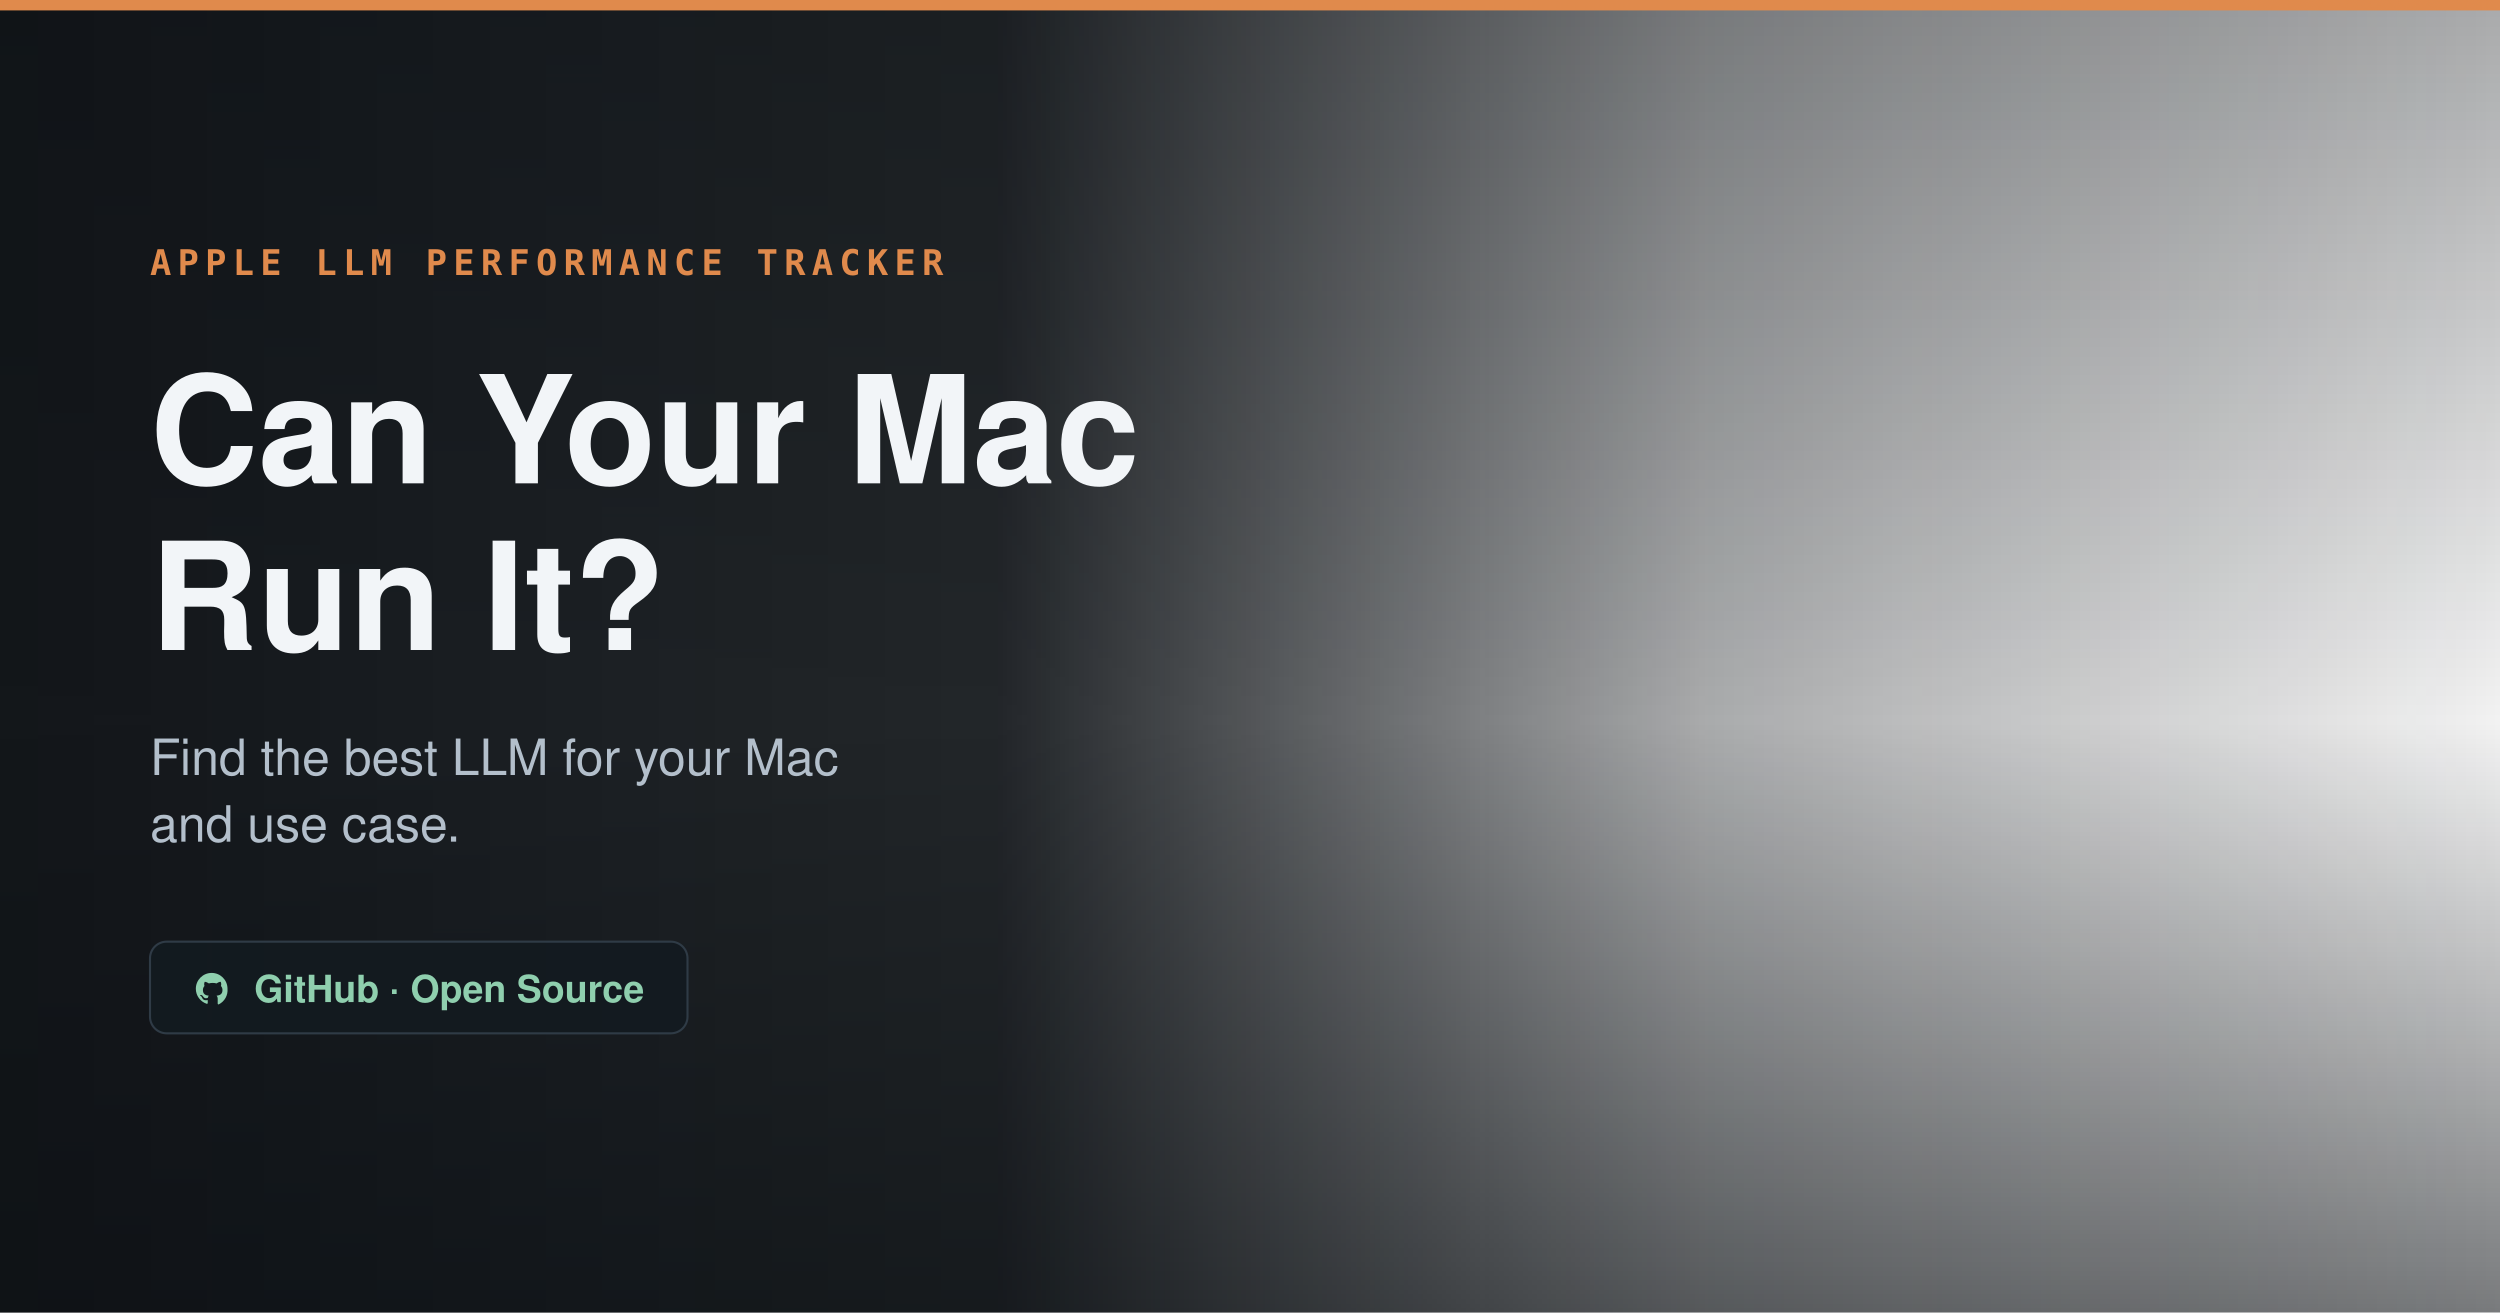
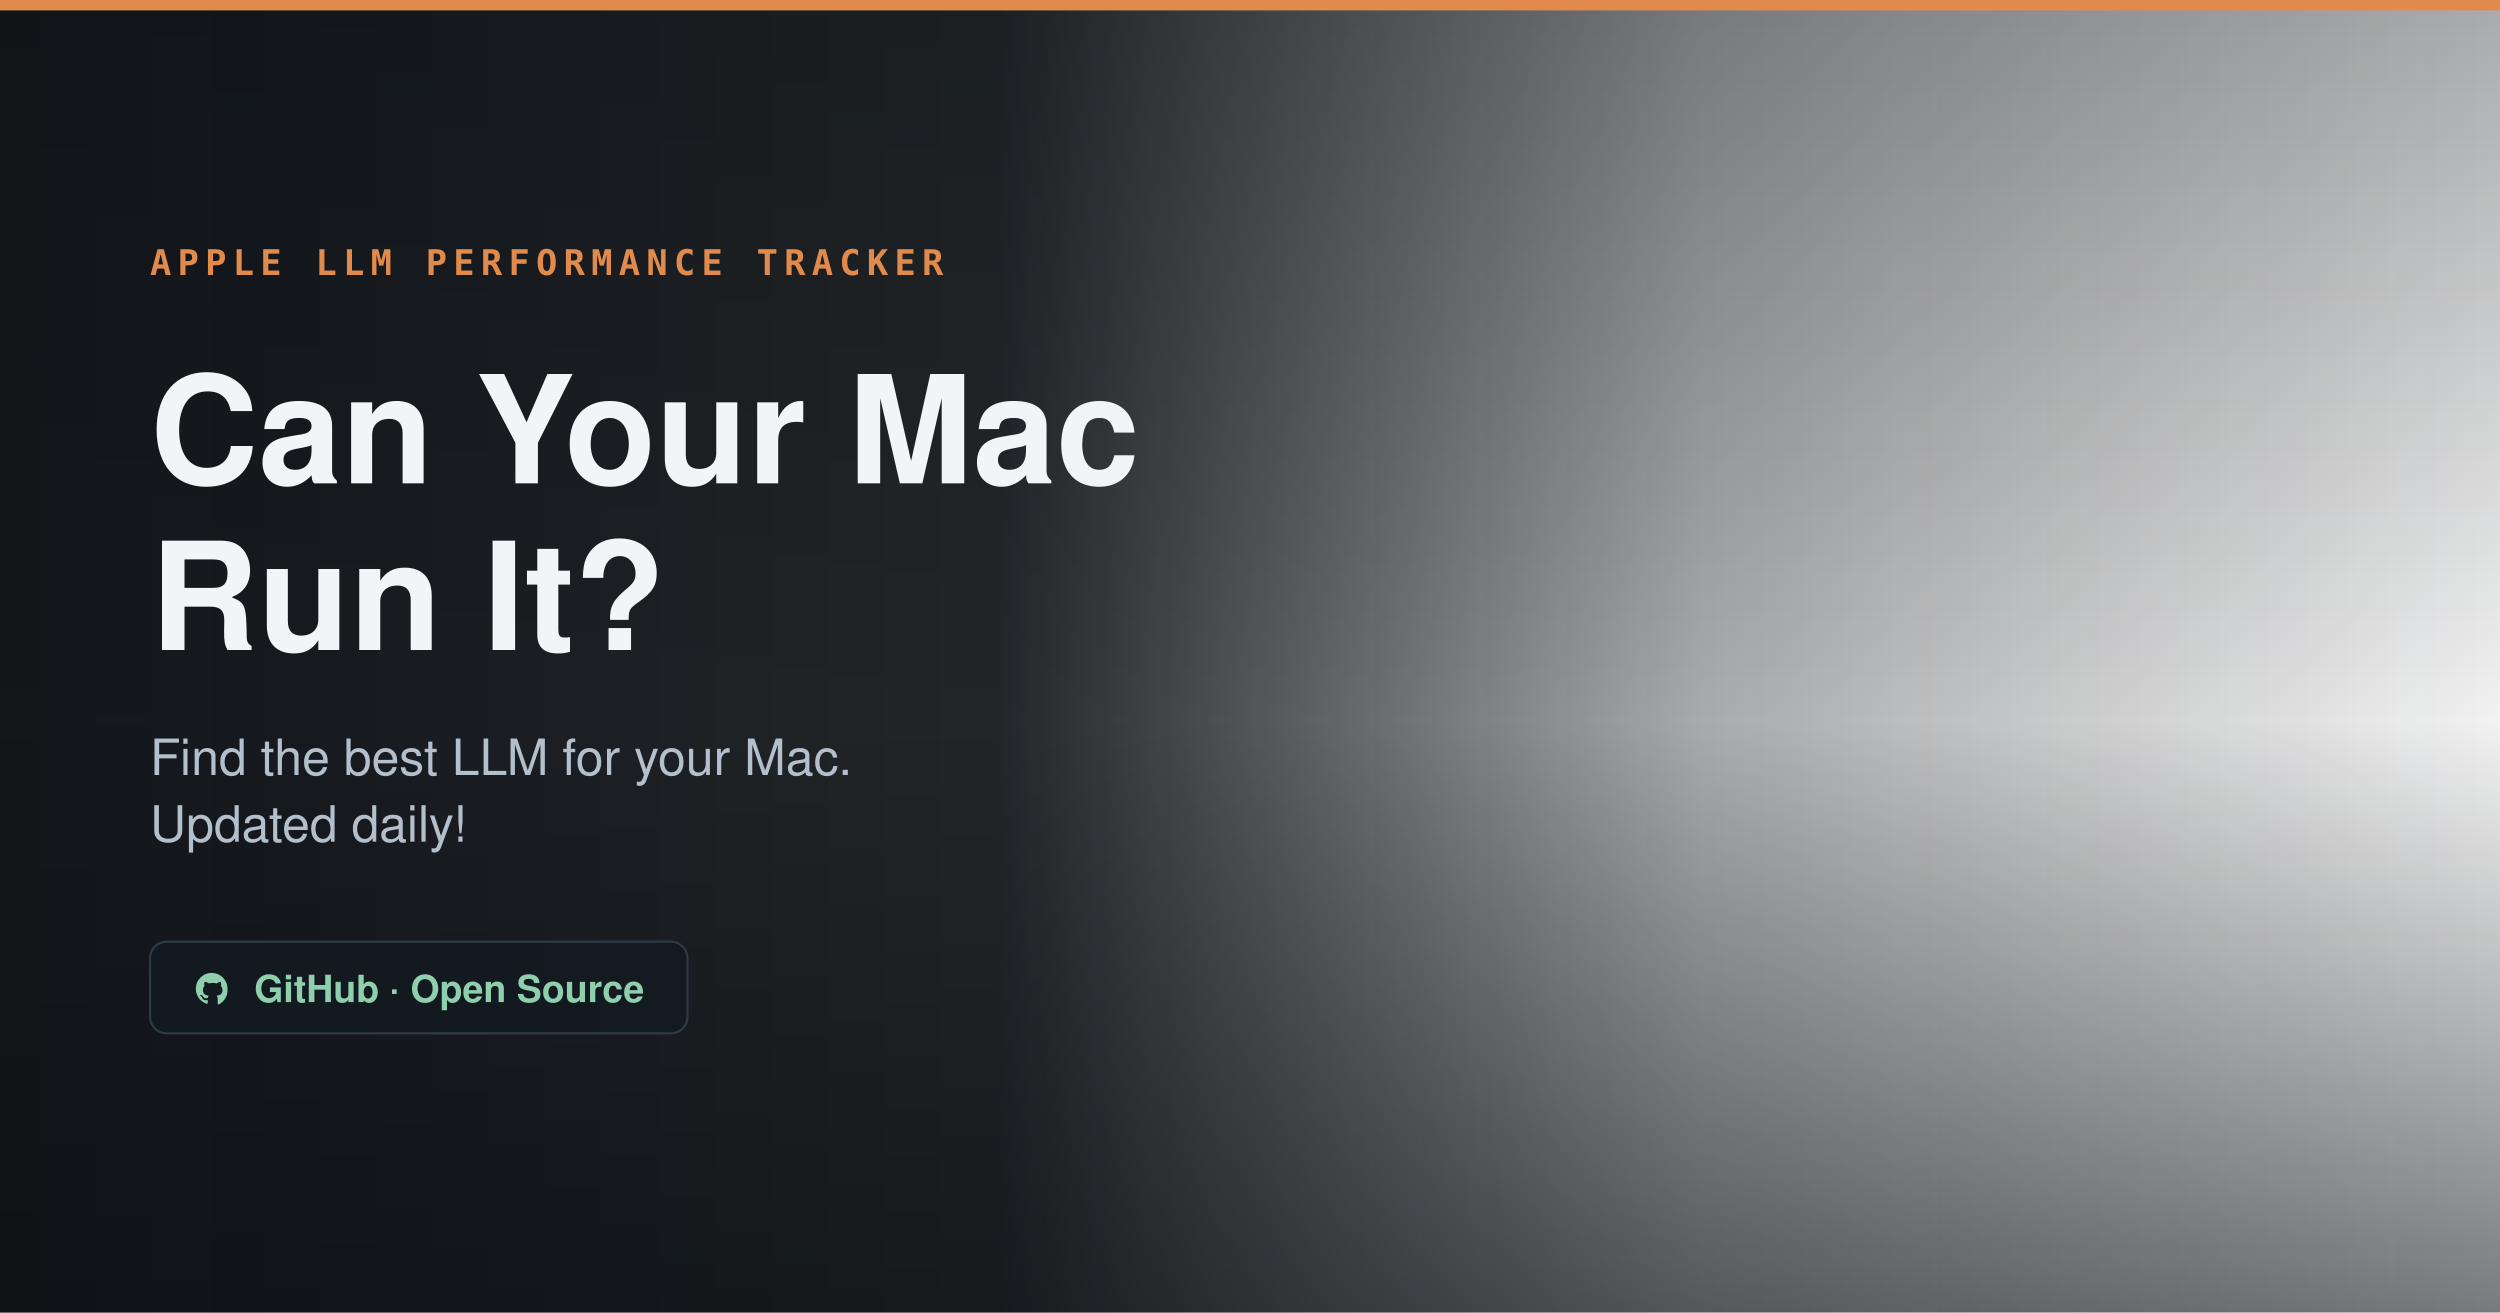
<svg xmlns="http://www.w3.org/2000/svg" width="1200" height="630" viewBox="0 0 1200 630">
  <defs>
    <linearGradient id="scrim" x1="0" y1="0" x2="1" y2="0">
      <stop offset="0%" stop-color="#0b0f13" stop-opacity="0.97" />
      <stop offset="40%" stop-color="#0b0f13" stop-opacity="0.90" />
      <stop offset="68%" stop-color="#0b0f13" stop-opacity="0.32" />
      <stop offset="100%" stop-color="#0b0f13" stop-opacity="0" />
    </linearGradient>
    <linearGradient id="base" x1="0" y1="0" x2="0" y2="1">
      <stop offset="0%" stop-color="#0b0f13" stop-opacity="0.35" />
      <stop offset="55%" stop-color="#0b0f13" stop-opacity="0.05" />
      <stop offset="100%" stop-color="#0b0f13" stop-opacity="0.55" />
    </linearGradient>
  </defs>
  <rect width="1200" height="630" fill="url(#base)" />
  <rect width="1200" height="630" fill="url(#scrim)" />
  <rect x="0" y="0" width="1200" height="5" fill="#e08a4c" />
  <text x="72" y="132" font-family="Andale Mono, monospace" font-size="17" letter-spacing="3.0" fill="#e08a4c" font-weight="bold">APPLE LLM PERFORMANCE TRACKER</text>
  <text x="72" y="232" font-family="Helvetica Neue, Helvetica, sans-serif" font-size="72" font-weight="bold" fill="#f2f5f8">Can Your Mac</text>
  <text x="72" y="312" font-family="Helvetica Neue, Helvetica, sans-serif" font-size="72" font-weight="bold" fill="#f2f5f8">Run It?</text>
  <text x="72" y="372" font-family="Helvetica Neue, Helvetica, sans-serif" font-size="24" fill="#b3bfcb">
-     Find the best LLM for your Mac</text>
+     Find the best LLM for your Mac.</text>
  <text x="72" y="404" font-family="Helvetica Neue, Helvetica, sans-serif" font-size="24" fill="#b3bfcb">
-     and use case.</text>
+     Updated daily!</text>
  <g font-family="Helvetica Neue, Helvetica, sans-serif" font-size="18">
    <rect x="72" y="452" width="258" height="44" rx="8" fill="#131a20" fill-opacity="0.92" stroke="#2f3b46" />
    <g transform="translate(94, 467) scale(0.95)">
      <path fill="#8fcfae" d="M8 0C3.58 0 0 3.58 0 8c0 3.54 2.29 6.53 5.47 7.59.4.07.55-.17.55-.38 0-.19-.01-.82-.01-1.49-2.01.37-2.53-.49-2.69-.94-.09-.23-.48-.94-.82-1.13-.28-.15-.68-.52-.01-.53.63-.01 1.08.58 1.23.82.72 1.21 1.87.87 2.33.66.07-.52.28-.87.51-1.07-1.78-.2-2.98-.88-2.98-2.9 0-.83.3-1.51.79-2.04-.08-.2-.35-1 .08-2.07 0 0 .65-.2 2.13.79a7.2 7.2 0 0 1 1.94-.26c.66 0 1.32.09 1.94.26 1.48-1 2.13-.79 2.13-.79.43 1.07.16 1.87.08 2.07.49.53.79 1.21.79 2.04 0 2.03-1.21 2.7-2.99 2.9.31.27.58.79.58 1.6 0 1.15-.01 2.09-.01 2.38 0 .21.15.46.55.38A7.99 7.99 0 0 0 16 8c0-4.42-3.58-8-8-8Z" />
    </g>
    <text x="122" y="481" fill="#8fcfae" font-weight="bold">GitHub · Open Source</text>
  </g>
</svg>
